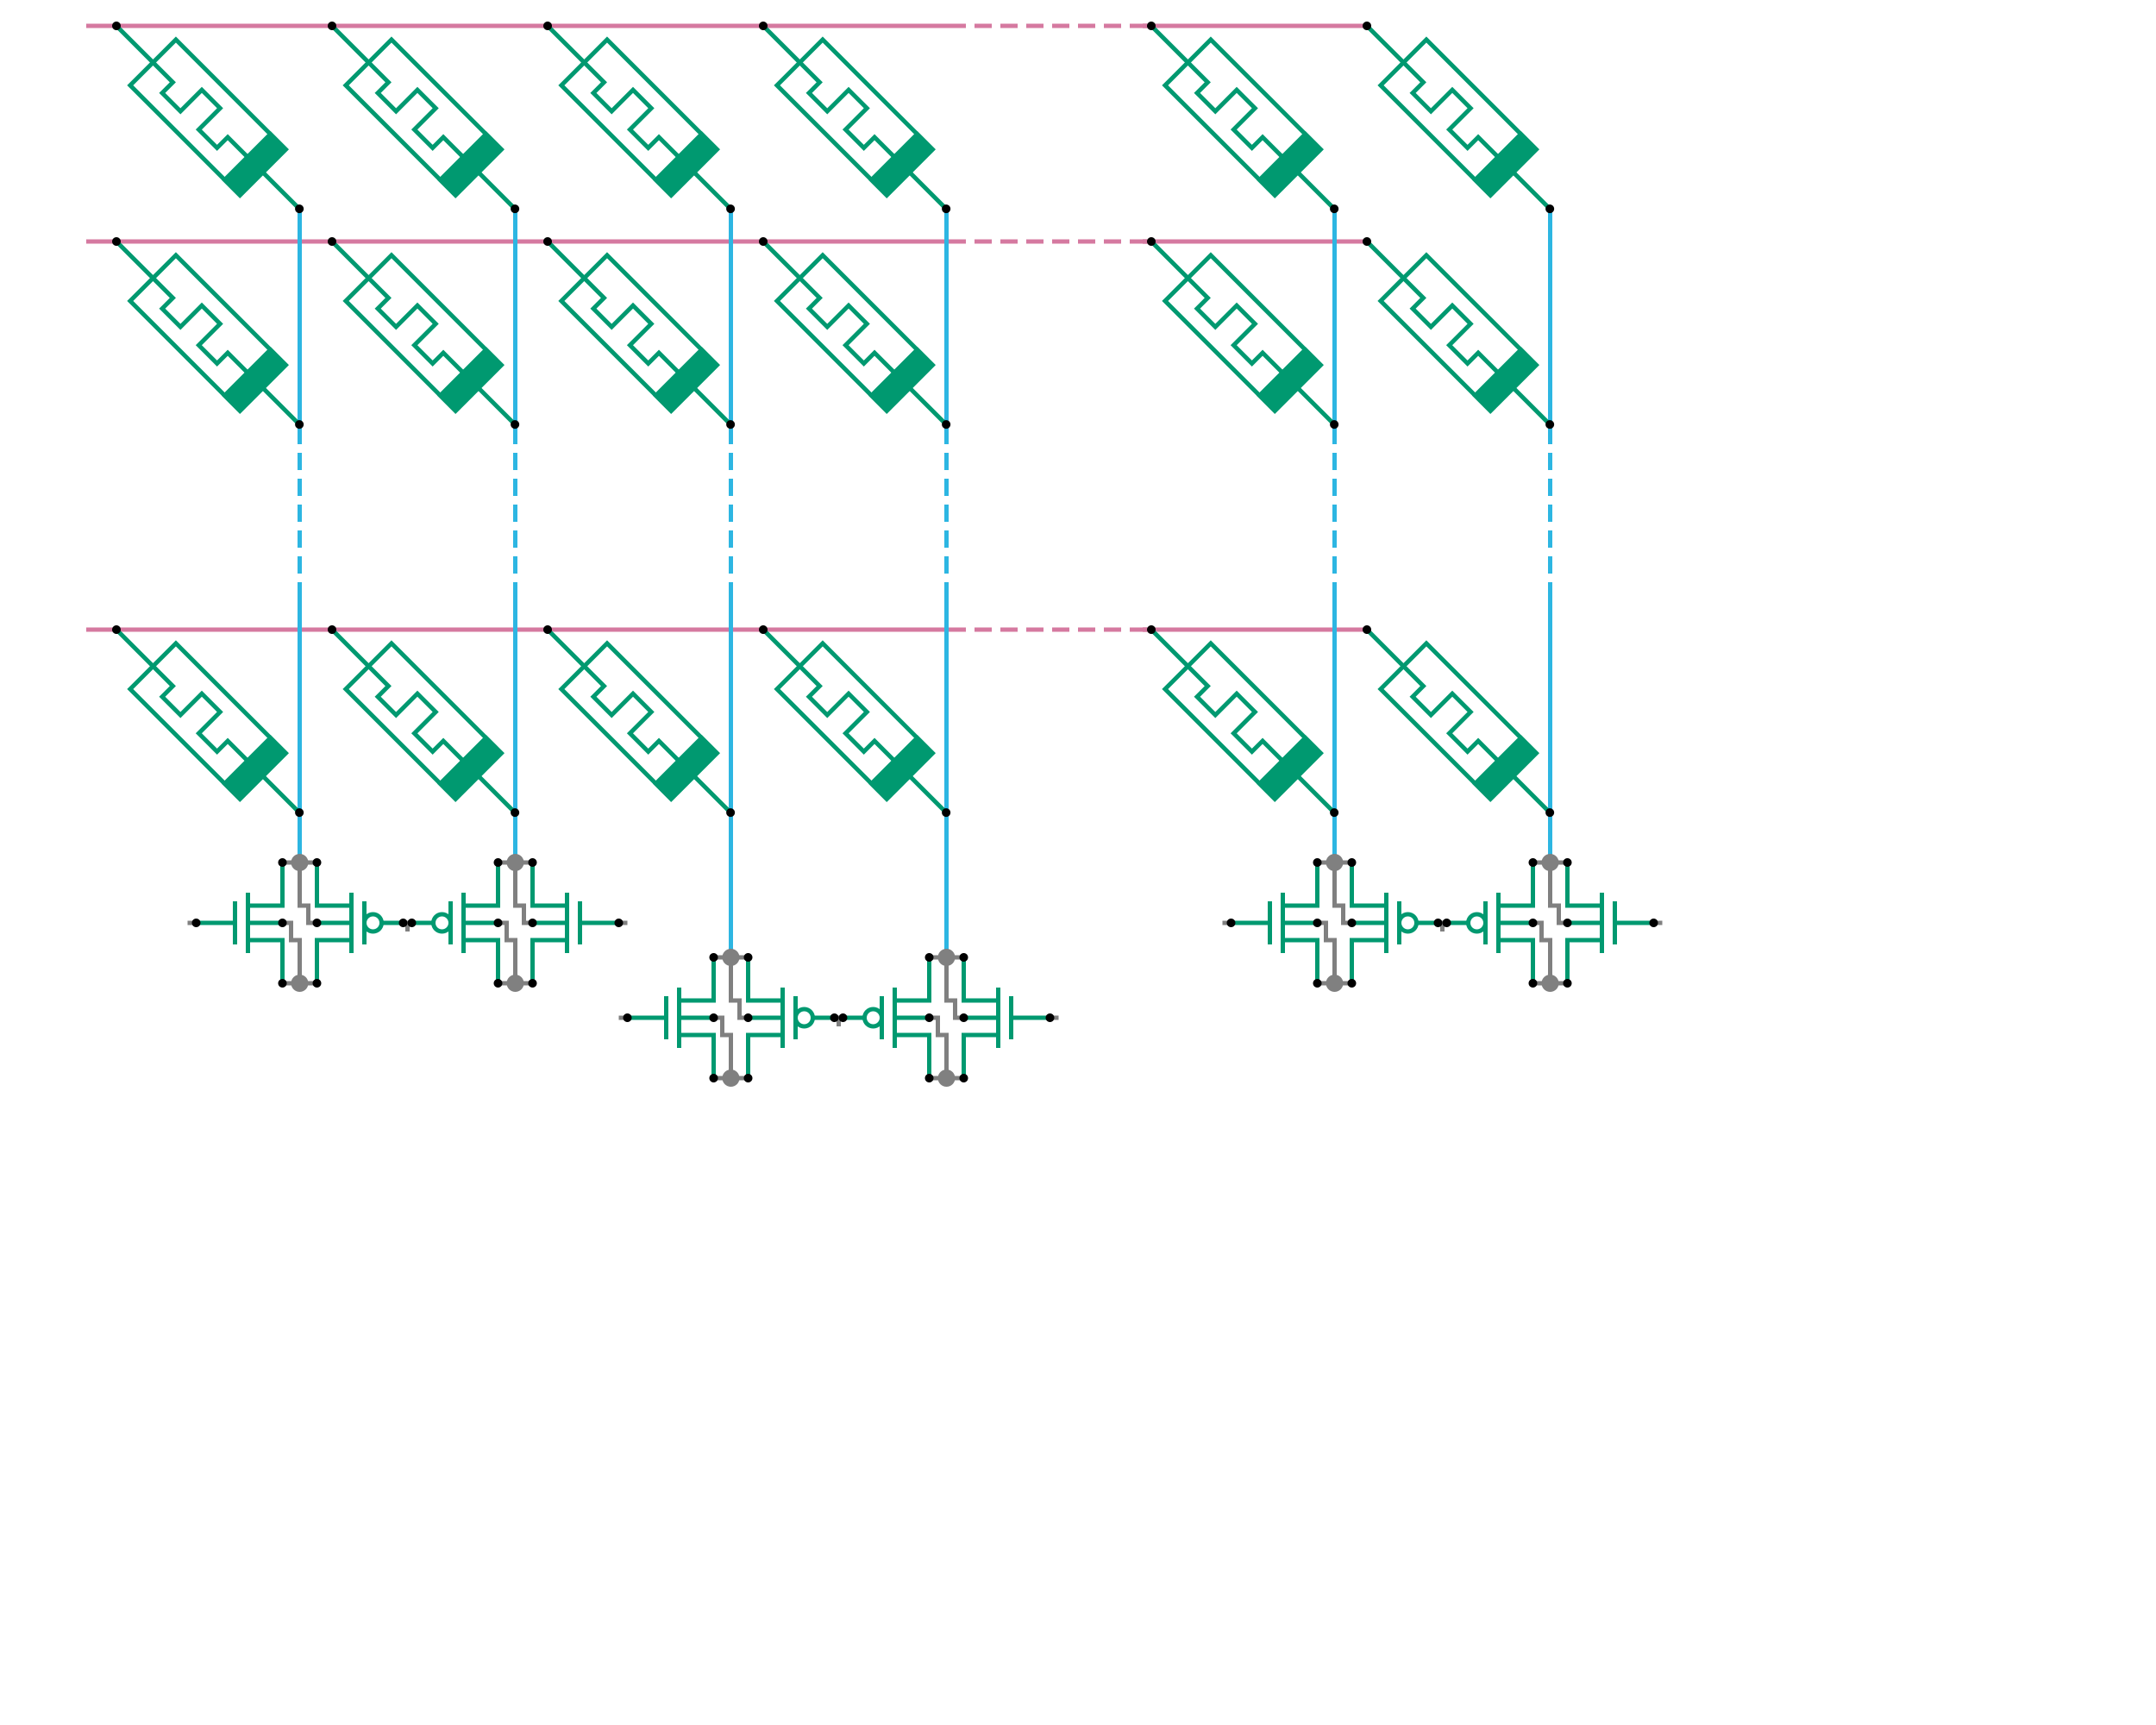
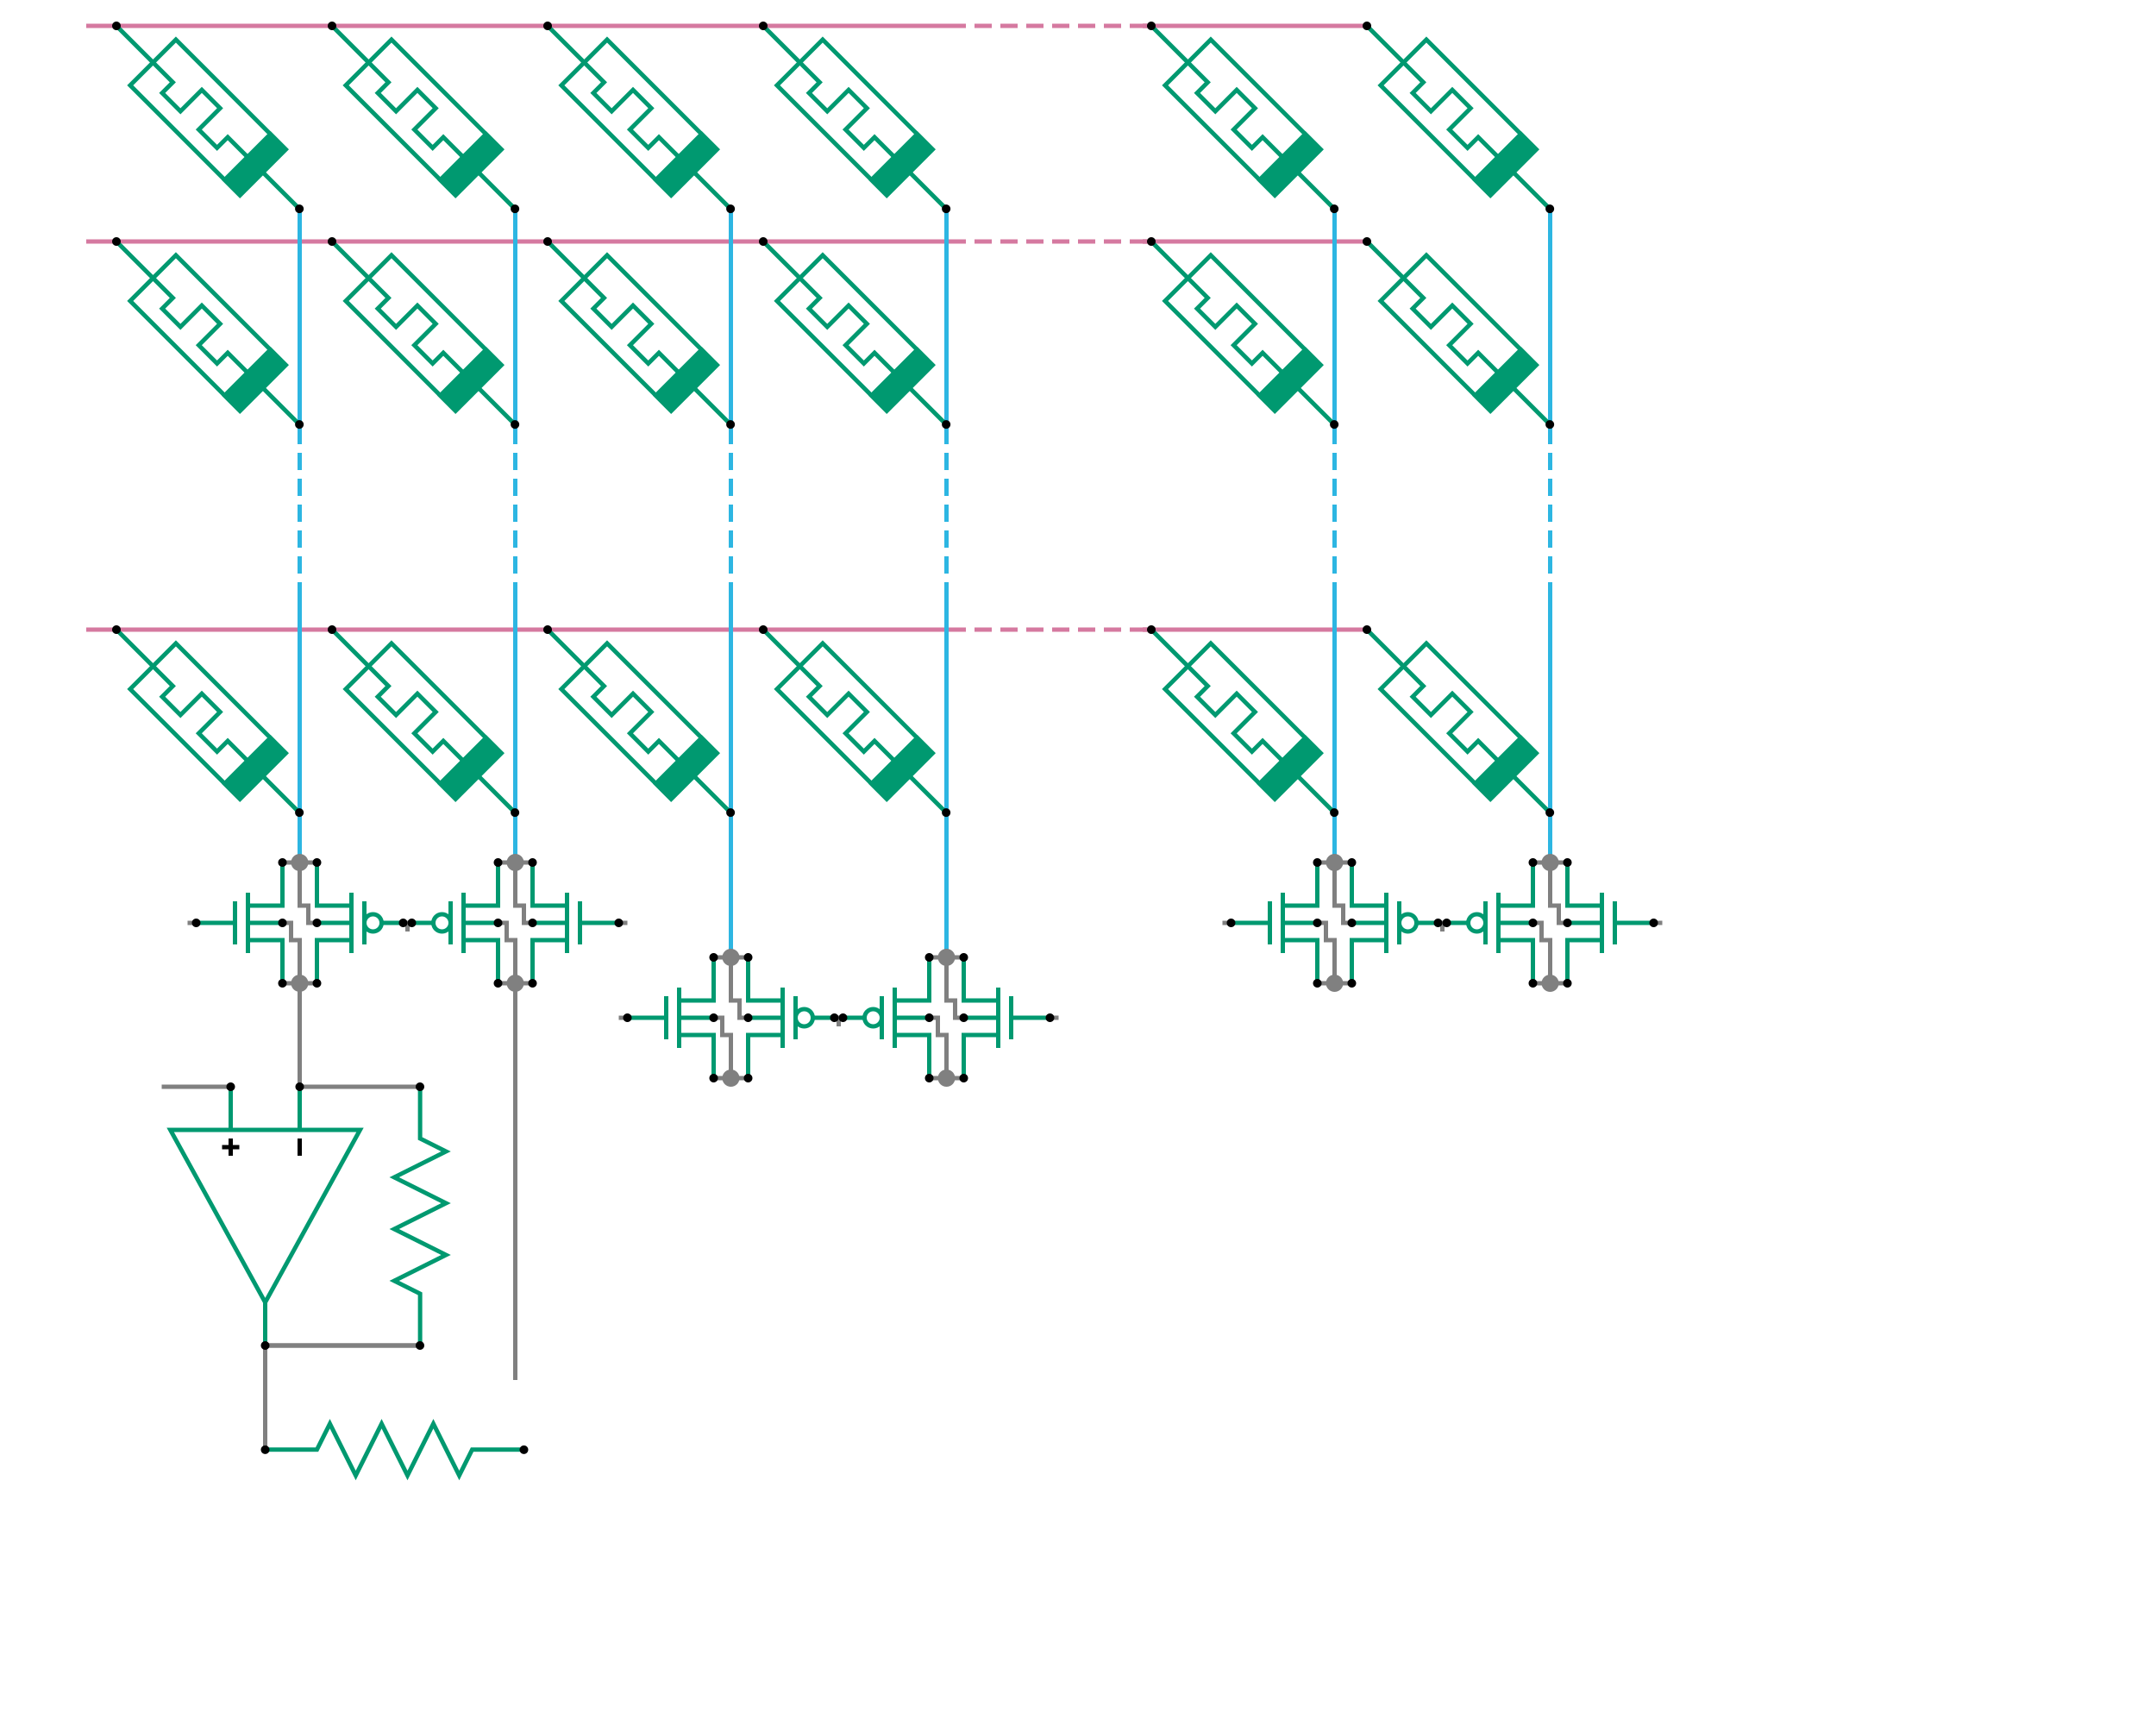
<svg xmlns="http://www.w3.org/2000/svg" xmlns:xlink="http://www.w3.org/1999/xlink" height="400" version="1.1" viewBox="0 0 500 400" width="500" id="svg708" xml:space="preserve">
  <defs id="defs585">
    <symbol id="memristor" width="64" height="16" refY="50%">
      <g id="g27">
        <path d="m 14,8 h 6.5 v 3.5 h 6 v -7 h 6 v 7 h 6 V 8 H 45" id="center" stroke="currentColor" fill="none" />
        <rect stroke="currentColor" fill="currentColor" id="inter" width="5" x="45" y="0.5" height="15" />
        <rect stroke="currentColor" fill="none" id="outer" width="36" height="15" x="14" y="0.5" />
        <line x1="2" x2="14" y1="8" y2="8" stroke="currentColor" id="line25" />
        <line x1="50" x2="62" y1="8" y2="8" stroke="currentColor" id="line26" />
        <circle fill="#000000" id="circle26" class="pin" cx="2" cy="8" r="1" />
        <circle fill="#000000" class="pin" id="circle27" cx="62" cy="8" r="1" />
      </g>
    </symbol>
    <symbol id="nmos">
      <g id="g25">
        <line x1="14" x2="14" y1="9" y2="23" stroke="currentColor" id="line19-3" />
        <line x1="2" x2="11" y1="16" y2="16" stroke="currentColor" id="line20-6" />
        <line x1="11" x2="11" y1="11" y2="21" stroke="currentColor" id="line21-7" />
        <path d="m 14,20 h 8 v 10" id="path21" fill="none" stroke="currentColor" />
        <path d="m 14,12 h 8 V 2" id="path22" fill="none" stroke="currentColor" />
        <line x1="14" x2="22" y1="16" y2="16" stroke="currentColor" id="line22-5" />
        <circle class="pin" fill="#000000" id="circle22" cx="22" cy="2" r="1" />
        <circle id="circle23" class="pin" fill="#000000" cx="22" cy="16" r="1" />
        <circle id="circle24" class="pin" fill="#000000" cx="2" cy="16" r="1" />
        <circle class="pin" fill="#000000" cx="22" cy="30" r="1" id="circle25" />
      </g>
    </symbol>
    <symbol id="pmos">
      <g id="g19">
        <line x1="14" x2="14" y1="9" y2="23" stroke="currentColor" id="semiCond" />
        <line x1="2" x2="7" y1="16" y2="16" stroke="currentColor" id="gateIn" />
        <line x1="11" x2="11" y1="11" y2="21" stroke="currentColor" id="gate" />
        <path d="m 14,20 h 8 v 10" id="path18" fill="none" stroke="currentColor" />
        <path d="m 14,12 h 8 V 2" id="drain" fill="none" stroke="currentColor" />
        <line x1="14" x2="22" y1="16" y2="16" stroke="currentColor" id="bulkIn" />
        <circle id="circle21294" cx="9" cy="16" r="2" fill="none" stroke="currentColor" />
        <circle class="pin" fill="#000000" id="drainPin" cx="22" cy="2" r="1" />
        <circle id="bulkPin" class="pin" fill="#000000" cx="22" cy="16" r="1" />
        <circle id="gatePin" class="pin" fill="#000000" cx="2" cy="16" r="1" />
        <circle class="pin" fill="#000000" cx="22" cy="30" r="1" id="sourcePin" />
      </g>
    </symbol>
    <symbol id="dcmos" width="32px" height="16px">
      <g color="#808080" id="g2">
        <line x1="22" x2="30" y1="2" y2="2" stroke="currentColor" id="line25-3" />
        <line x1="22" x2="30" y1="30" y2="30" stroke="currentColor" id="line1" />
        <path d="m 22,16 h 2 v 4 h 2 v 10" id="path2" fill="none" stroke="currentColor" />
        <path d="M 30,16 H 28 V 12 H 26 V 2" id="path3" fill="none" stroke="currentColor" />
        <circle fill="currentColor" stroke="none" id="circle11" cx="26" cy="2" r="2" />
        <circle fill="currentColor" stroke="none" id="circle1" cx="26" cy="30" r="2" />
        <circle fill="currentColor" stroke="none" id="circle2" cx="76" cy="2" r="2" />
        <circle fill="currentColor" stroke="none" id="circle3" cx="76" cy="30" r="2" />
        <line x1="72" x2="80" y1="2" y2="2" stroke="currentColor" id="line3" />
        <line x1="72" x2="80" y1="30" y2="30" stroke="currentColor" id="line4" />
        <path d="m 72,16 h 2 v 4 h 2 v 10" id="path4" fill="none" stroke="currentColor" />
        <path d="M 80,16 H 78 V 12 H 76 V 2" id="path5" fill="none" stroke="currentColor" />
        <path d="m 50,16 h 2 -1 v 2" id="path6" fill="none" stroke="currentColor" />
        <line x1="2" x2="0" y1="16" y2="16" stroke="currentColor" id="line6" />
        <line x1="102" x2="100" y1="16" y2="16" stroke="currentColor" id="line7-6" />
      </g>
      <g id="g1" color="#009970">
        <use xlink:href="#nmos" id="use1-7" x="0" y="0" />
        <use xlink:href="#pmos" id="use1-6" transform="scale(-1,1)" y="0" x="-52" />
        <use xlink:href="#nmos" id="use1" x="-102" y="0" transform="scale(-1,1)" />
        <use xlink:href="#pmos" id="use2" y="0" x="50" />
      </g>
    </symbol>
+     <symbol id="opamp">
+       <g id="g23">
+         <line x1="2" x2="12" y1="32" y2="32" stroke="currentColor" id="pos" />
+         <line x1="2" x2="12" y1="16" y2="16" stroke="currentColor" id="line21-3" />
+         <path d="M 12,2 V 46 L 52,24 Z" id="path21-6" fill="none" stroke="currentColor" />
+         <line x1="52" x2="62" y1="24" y2="24" stroke="currentColor" id="line22-7" />
+         <g id="plus">
+           <line x1="14" x2="18" y1="32" y2="32" stroke="#000000" id="line105596" />
+           <line x1="16" x2="16" y1="30" y2="34" stroke="#000000" id="line105598" />
+         </g>
+         <line x1="14" x2="18" y1="16" y2="16" stroke="#000000" id="minus" />
+         <circle id="plusPin" class="pin" cx="2" cy="32" r="1" />
+         <circle id="circle22-5" class="pin" cx="2" cy="16" r="1" />
+         <circle id="circle23-3" class="pin" cx="62" cy="24" r="1" />
+         <rect id="rect23" width="64" height="48" x="0" y="0" fill="none" stroke="none" />
+       </g>
+     </symbol>
+     <symbol id="resistor" width="64px" height="16px">
+       <g id="g18">
+         <path d="m 2,8 h 12 l 3,-6 6,12 6,-12 6,12 6,-12 6,12 3,-6 h 12" id="res" fill="none" stroke="currentColor" />
+         <circle id="posPin" fill="#000000" class="pin" cx="2" cy="8.029" r="1" />
+         <circle class="pin" fill="#000000" id="circle17" cx="62" cy="8.029" r="1" />
+         <rect id="rect17" width="64" height="16" x="0" y="0" fill="none" stroke="none" />
+       </g>
+     </symbol>
  </defs>
  <style id="style6" />
+   <g id="wires" color="grey">
+     <line x1="97.5" y1="312" x2="61.5" y2="312" stroke="currentColor" id="line5" />
+     <line x1="119.5" y1="228" x2="119.5" y2="320" stroke="currentColor" id="line33" />
+     <line x1="37.5" y1="252" x2="53.5" y2="252" stroke="currentColor" id="line34" />
+     <path d="m 69.5,228 v 24 h 28" id="path34" stroke="currentColor" fill="none" />
+     <path d="m 97.5,312 h -36 v 24" id="path35" stroke="currentColor" fill="none" />
+   </g>
  <g id="voltLines" color="#d579a0">
    <text stroke="none" fill="#000000" font-size="7px" x="20" y="8" id="textV1" text-anchor="end" style="display:none">$V_1$</text>
    <text stroke="none" fill="#000000" font-size="7px" x="20" y="58" id="textV2" text-anchor="end" style="display:none">$V_2$</text>
    <text stroke="none" fill="#000000" font-size="7px" x="20" y="108" id="textV3" text-anchor="end" style="display:none">$V_3$</text>
    <g id="voltline1">
      <line x1="20" y1="6" x2="220" y2="6" stroke="currentColor" id="V1" />
      <line x1="220" y1="6" x2="266" y2="6" stroke="currentColor" id="line7" stroke-dasharray="4 2" />
      <line x1="265" y1="6" x2="317" y2="6" stroke="currentColor" id="line2" />
    </g>
    <g id="voltline2">
      <line x1="20" y1="56" x2="220" y2="56" stroke="currentColor" id="line8" />
      <line x1="220" y1="56" x2="266" y2="56" stroke="currentColor" id="line9" stroke-dasharray="4, 2" />
      <line x1="265" y1="56" x2="317" y2="56" stroke="currentColor" id="line10" />
    </g>
    <g id="voltline3">
      <line x1="20" y1="146" x2="220" y2="146" stroke="currentColor" id="line11" />
      <line x1="220" y1="146" x2="266" y2="146" stroke="currentColor" id="line12" stroke-dasharray="4, 2" />
      <line x1="265" y1="146" x2="317" y2="146" stroke="currentColor" id="line13" />
    </g>
  </g>
  <g id="currentLines" color="#2db6e2">
    <text stroke="none" fill="#000000" font-size="7px" x="70" id="textI1" text-anchor="middle" y="173" style="display:none">$I_1$</text>
    <text stroke="none" fill="#000000" font-size="6.177px" x="120.004" id="textI2" text-anchor="middle" y="172.756" style="display:none;stroke-width:1">$I_2$</text>
    <text stroke="none" fill="#000000" font-size="7px" x="170" id="textI3" text-anchor="middle" y="173" style="display:none">$I_1$</text>
    <text stroke="none" fill="#000000" font-size="7px" x="220" id="textI4" text-anchor="middle" y="173" style="display:none">$I_2$</text>
    <g id="curline1">
      <line x1="69.5" y1="48" x2="69.5" y2="99" stroke="currentColor" id="I1" />
      <line x1="69.5" y1="99" x2="69.5" y2="139" stroke="currentColor" id="line14" stroke-dasharray="4 2" />
      <line x1="69.5" y1="139" x2="69.5" y2="200" stroke="currentColor" id="line15" />
    </g>
    <g id="curline2">
      <line x1="119.5" y1="48" x2="119.5" y2="99" stroke="currentColor" id="line16" />
      <line x1="119.5" y1="99" x2="119.5" y2="139" stroke="currentColor" id="line17" stroke-dasharray="4, 2" />
      <line x1="119.5" y1="139" x2="119.5" y2="200" stroke="currentColor" id="line18" />
    </g>
    <g id="curline3">
      <line x1="169.5" y1="48" x2="169.5" y2="99" stroke="currentColor" id="line19" />
      <line x1="169.5" y1="99" x2="169.5" y2="139" stroke="currentColor" id="line20" stroke-dasharray="4, 2" />
      <line x1="169.5" y1="139" x2="169.5" y2="222" stroke="currentColor" id="line21" />
    </g>
    <g id="curline4">
      <line x1="219.5" y1="48" x2="219.5" y2="99" stroke="currentColor" id="line22" />
      <line x1="219.5" y1="99" x2="219.5" y2="139" stroke="currentColor" id="line23" stroke-dasharray="4, 2" />
      <line x1="219.5" y1="139" x2="219.5" y2="222" stroke="currentColor" id="line24" />
    </g>
    <g id="curline5">
      <line x1="309.5" y1="48" x2="309.5" y2="99" stroke="currentColor" id="line27" />
      <line x1="309.5" y1="99" x2="309.5" y2="139" stroke="currentColor" id="line28" stroke-dasharray="4, 2" />
      <line x1="309.5" y1="139" x2="309.5" y2="200" stroke="currentColor" id="line29" />
    </g>
    <g id="curline6">
      <line x1="359.5" y1="48" x2="359.5" y2="99" stroke="currentColor" id="line30" />
      <line x1="359.5" y1="99" x2="359.5" y2="139" stroke="currentColor" id="line31" stroke-dasharray="4, 2" />
      <line x1="359.5" y1="139" x2="359.5" y2="200" stroke="currentColor" id="line32" />
    </g>
  </g>
-   <g id="memristors" color="#009970">
-     <use xlink:href="#memristor" x="0" y="0" id="1_1" transform="rotate(45,16.91421,37.17767)" />
-     <use xlink:href="#memristor" x="0" y="0" id="1_2" transform="rotate(45,41.91421,97.53301)" />
-     <use xlink:href="#memristor" x="0" y="0" id="1_3" transform="rotate(45,66.91421,157.8884)" />
-     <use xlink:href="#memristor" x="0" y="0" id="1_4" transform="rotate(45,91.91421,218.2437)" />
-     <use xlink:href="#memristor" x="0" y="0" id="2_1" transform="rotate(45,-43.44112,62.17767)" />
-     <use xlink:href="#memristor" x="0" y="0" id="2_2" transform="rotate(45,-18.44112,122.533)" />
-     <use xlink:href="#memristor" x="0" y="0" id="2_3" transform="rotate(45,6.558875,182.8884)" />
-     <use xlink:href="#memristor" x="0" y="0" id="2_4" transform="rotate(45,31.55888,243.2437)" />
-     <use xlink:href="#memristor" x="0" y="0" id="3_1" transform="rotate(45,-152.0807,107.1777)" />
-     <use xlink:href="#memristor" x="0" y="0" id="3_2" transform="rotate(45,-127.0807,167.533)" />
-     <use xlink:href="#memristor" x="0" y="0" id="3_3" transform="rotate(45,-102.0807,227.8884)" />
-     <use xlink:href="#memristor" x="0" y="0" id="3_4" transform="rotate(45,-77.08074,288.2437)" />
-     <use xlink:href="#memristor" x="0" y="0" id="1_5" transform="rotate(45,136.9142,326.8833)" />
-     <use xlink:href="#memristor" x="0" y="0" id="1_6" transform="rotate(45,161.9142,387.2386)" />
-     <use xlink:href="#memristor" x="0" y="0" id="2_5" transform="rotate(45,76.55888,351.8833)" />
-     <use xlink:href="#memristor" x="0" y="0" id="2_6" transform="rotate(45,101.5589,412.2386)" />
-     <use xlink:href="#memristor" x="0" y="0" id="3_5" transform="rotate(45,-32.08074,396.8833)" />
-     <use xlink:href="#memristor" x="0" y="0" id="3_6" transform="rotate(45,-7.080738,457.2386)" />
+   <g id="elements" color="#009970">
+     <g id="memristors">
+       <use xlink:href="#memristor" x="0" y="0" id="1_1" transform="rotate(45,16.91421,37.17767)" />
+       <use xlink:href="#memristor" x="0" y="0" id="1_2" transform="rotate(45,41.91421,97.53301)" />
+       <use xlink:href="#memristor" x="0" y="0" id="1_3" transform="rotate(45,66.91421,157.8884)" />
+       <use xlink:href="#memristor" x="0" y="0" id="1_4" transform="rotate(45,91.91421,218.2437)" />
+       <use xlink:href="#memristor" x="0" y="0" id="2_1" transform="rotate(45,-43.44112,62.17767)" />
+       <use xlink:href="#memristor" x="0" y="0" id="2_2" transform="rotate(45,-18.44112,122.533)" />
+       <use xlink:href="#memristor" x="0" y="0" id="2_3" transform="rotate(45,6.558875,182.8884)" />
+       <use xlink:href="#memristor" x="0" y="0" id="2_4" transform="rotate(45,31.55888,243.2437)" />
+       <use xlink:href="#memristor" x="0" y="0" id="3_1" transform="rotate(45,-152.0807,107.1777)" />
+       <use xlink:href="#memristor" x="0" y="0" id="3_2" transform="rotate(45,-127.0807,167.533)" />
+       <use xlink:href="#memristor" x="0" y="0" id="3_3" transform="rotate(45,-102.0807,227.8884)" />
+       <use xlink:href="#memristor" x="0" y="0" id="3_4" transform="rotate(45,-77.08074,288.2437)" />
+       <use xlink:href="#memristor" x="0" y="0" id="1_5" transform="rotate(45,136.9142,326.8833)" />
+       <use xlink:href="#memristor" x="0" y="0" id="1_6" transform="rotate(45,161.9142,387.2386)" />
+       <use xlink:href="#memristor" x="0" y="0" id="2_5" transform="rotate(45,76.55888,351.8833)" />
+       <use xlink:href="#memristor" x="0" y="0" id="2_6" transform="rotate(45,101.5589,412.2386)" />
+       <use xlink:href="#memristor" x="0" y="0" id="3_5" transform="rotate(45,-32.08074,396.8833)" />
+       <use xlink:href="#memristor" x="0" y="0" id="3_6" transform="rotate(45,-7.080738,457.2386)" />
+     </g>
+     <use xlink:href="#opamp" id="opamp0" transform="rotate(90,-82.25,167.75)" />
+     <use xlink:href="#resistor" id="res0" transform="rotate(90,-72.28664,177.7134)" />
+     <use xlink:href="#resistor" id="res1" transform="translate(59.5,328.1387)" />
  </g>
  <use xlink:href="#dcmos" id="use3" x="43.5" y="198" />
  <use xlink:href="#dcmos" id="use3-2" x="143.5" y="220" />
  <use xlink:href="#dcmos" id="use4" x="283.5" y="198" />
</svg>
